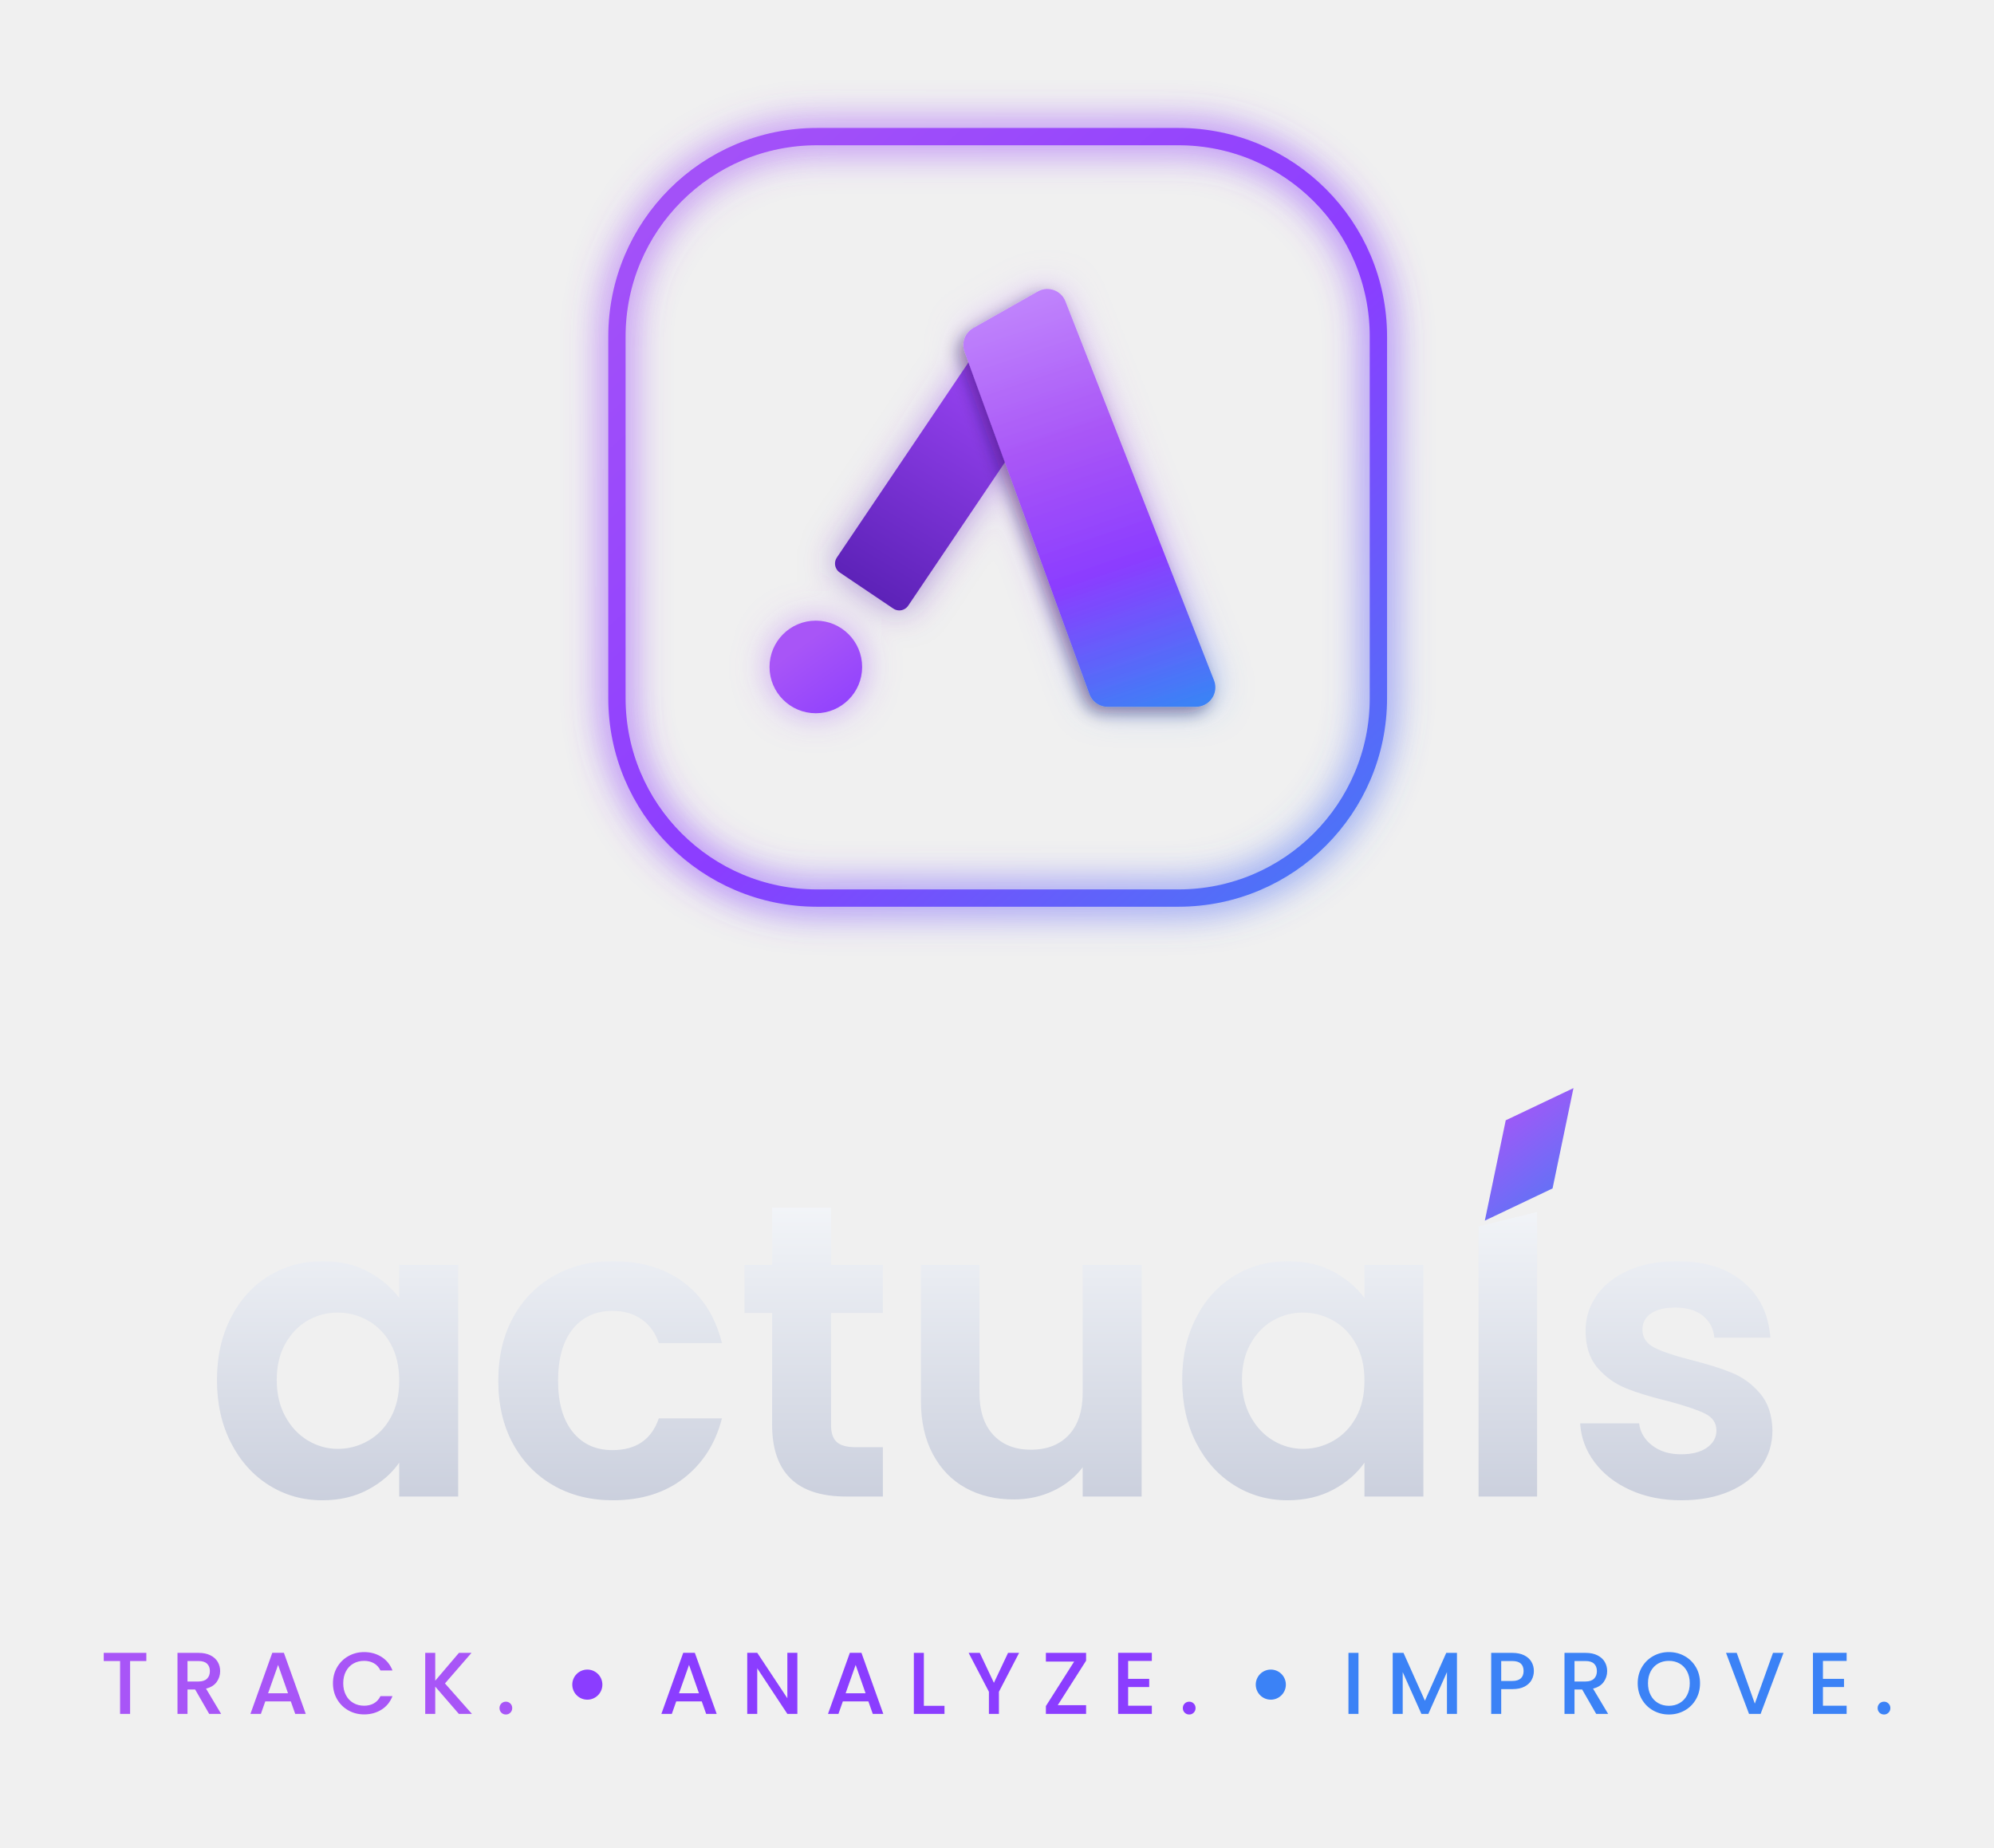
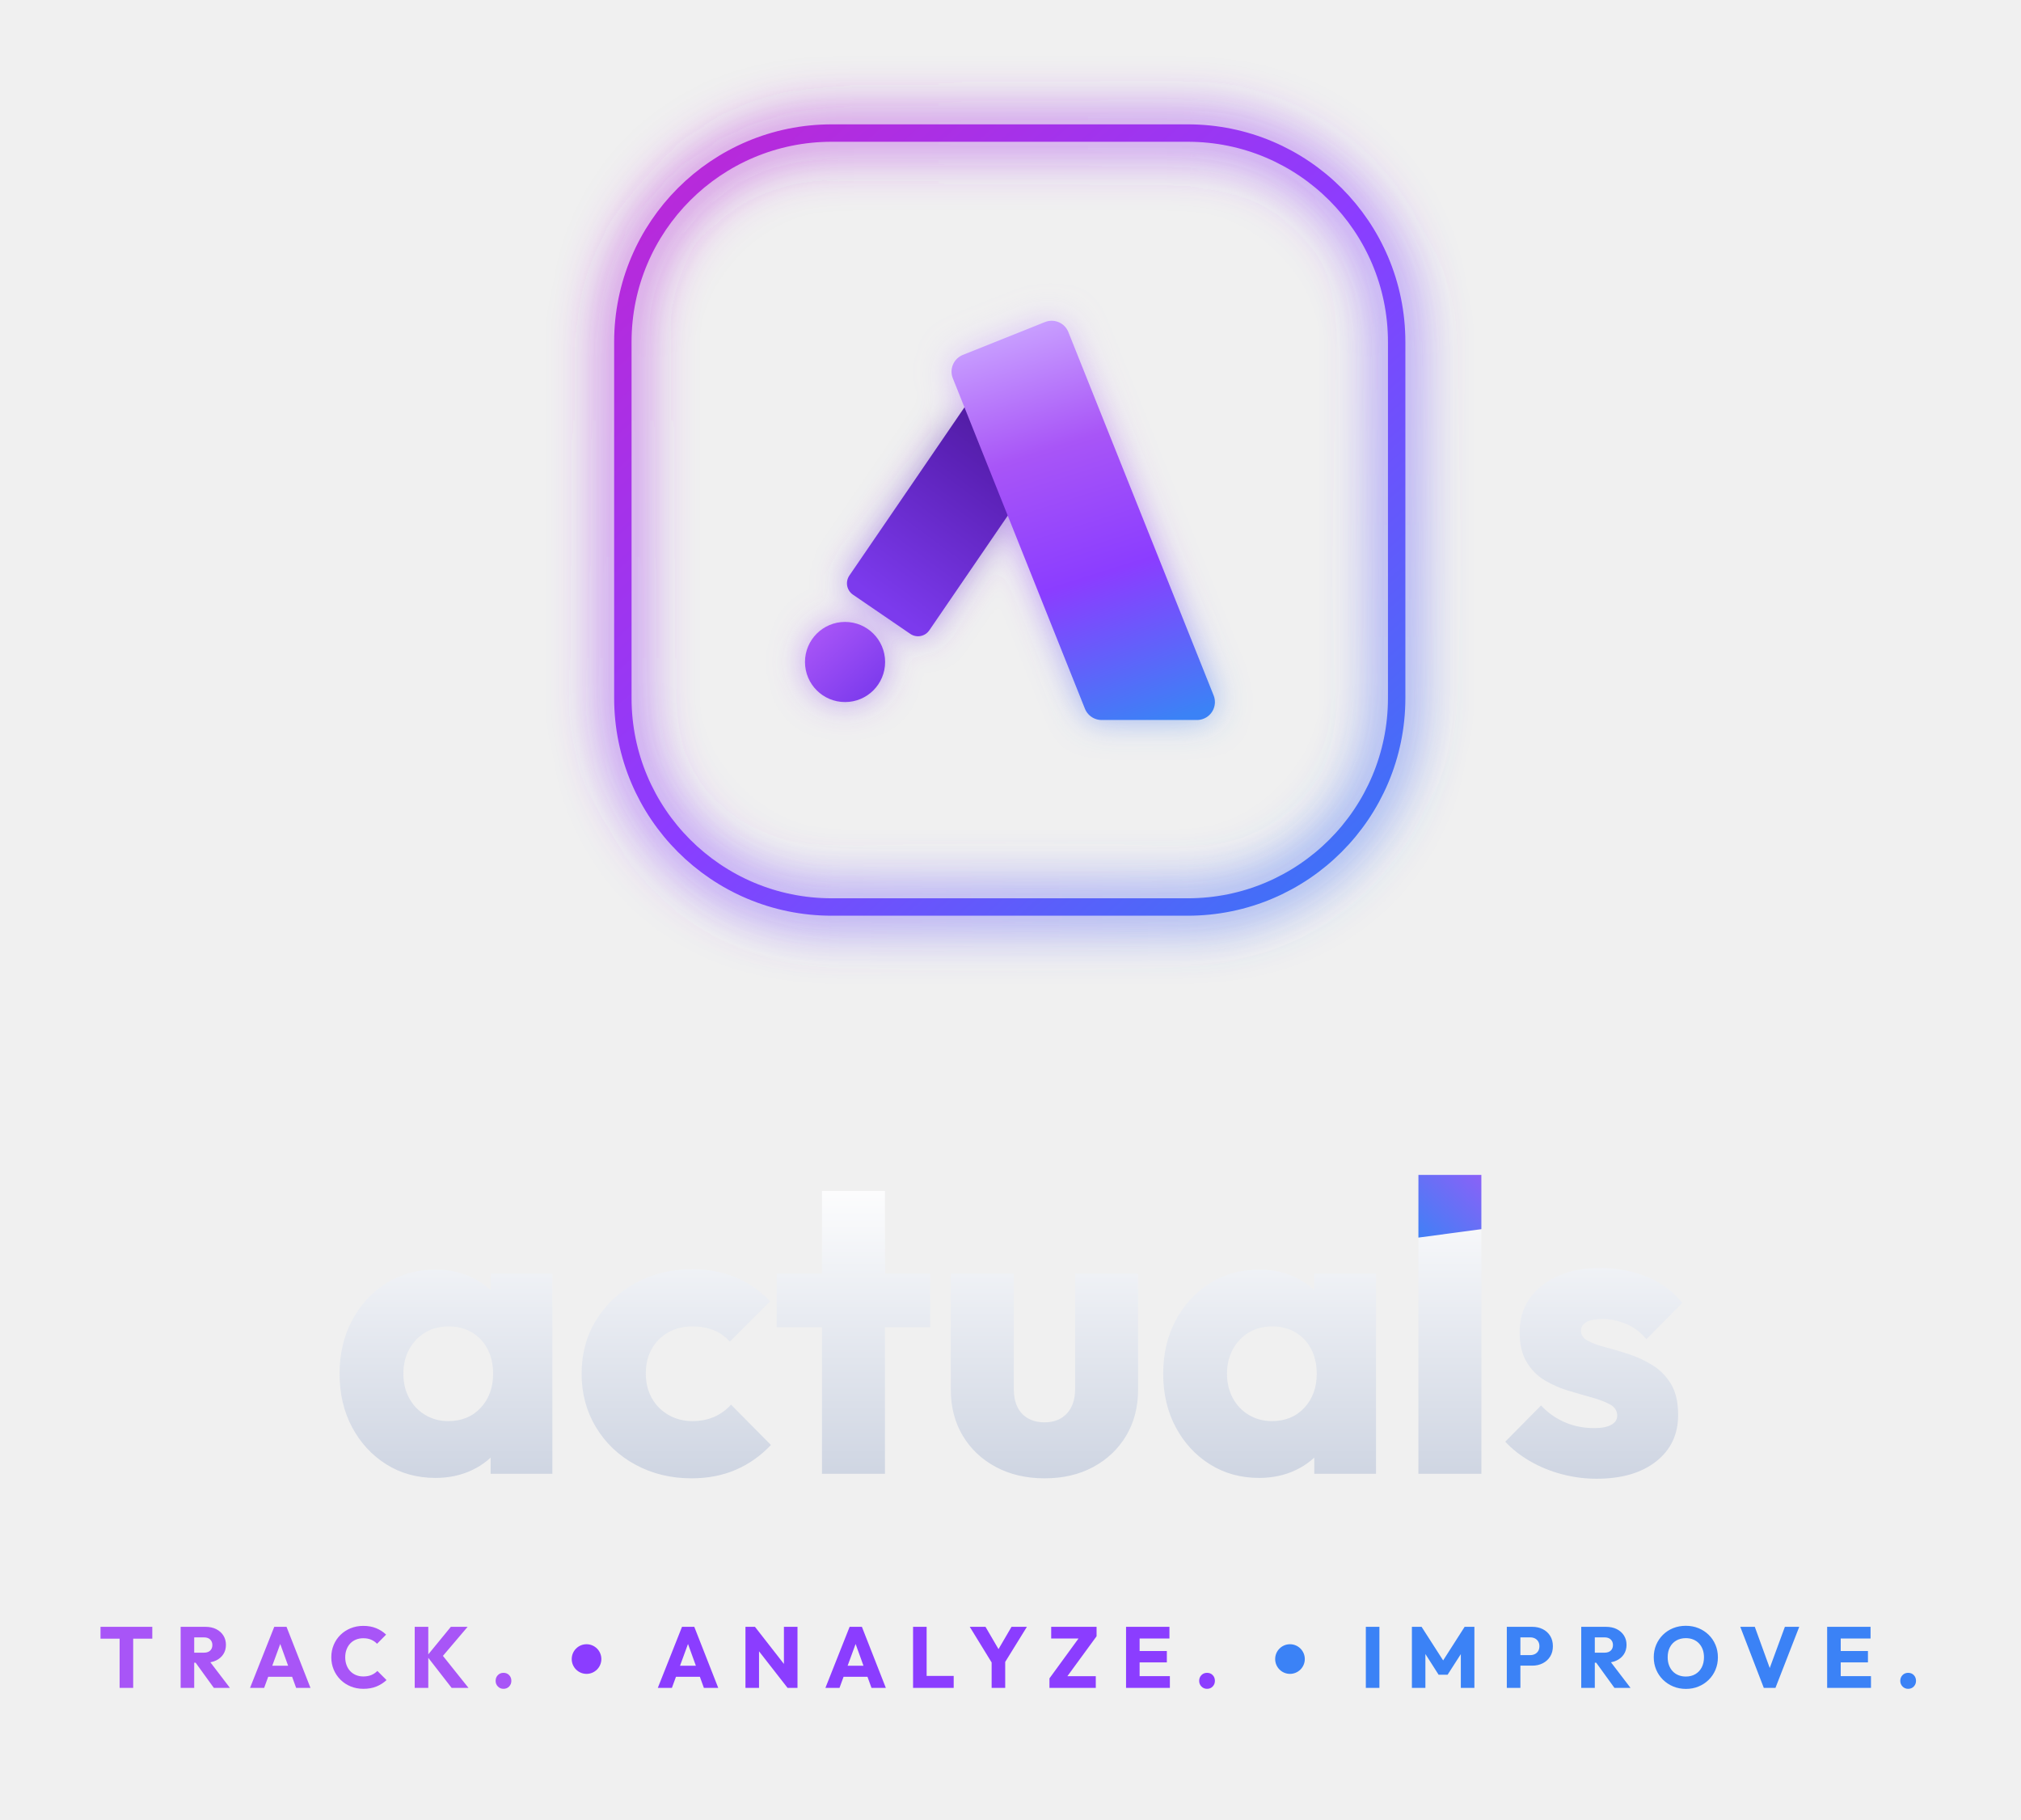
- <svg xmlns="http://www.w3.org/2000/svg" viewBox="-12 -6 477 442">
+ <svg xmlns="http://www.w3.org/2000/svg" viewBox="-12 -6 491 442">
  <defs>
-     <linearGradient id="fdfront" x1="300" y1="60" x2="430" y2="445" gradientUnits="userSpaceOnUse">
-       <stop offset="0" stop-color="#C084FC" />
-       <stop offset="0.35" stop-color="#A855F7" />
-       <stop offset="0.65" stop-color="#8B3DFF" />
+     <linearGradient id="fdfront" x1="300" y1="60" x2="420" y2="440" gradientUnits="userSpaceOnUse">
+       <stop offset="0" stop-color="#C9A0FF" />
+       <stop offset="0.30" stop-color="#A855F7" />
+       <stop offset="0.62" stop-color="#8B3DFF" />
      <stop offset="1" stop-color="#3B82F6" />
    </linearGradient>
-     <linearGradient id="fdback" x1="280" y1="130" x2="150" y2="345" gradientUnits="userSpaceOnUse">
-       <stop offset="0" stop-color="#9B45F5" />
-       <stop offset="1" stop-color="#5B21B6" />
+     <linearGradient id="fdback" x1="290" y1="145" x2="150" y2="335" gradientUnits="userSpaceOnUse">
+       <stop offset="0" stop-color="#4A1A93" />
+       <stop offset="0.35" stop-color="#5B21B6" />
+       <stop offset="1" stop-color="#7C3AED" />
    </linearGradient>
-     <linearGradient id="fddotg" x1="92" y1="380" x2="146" y2="455" gradientUnits="userSpaceOnUse">
+     <linearGradient id="fddotg" x1="80" y1="356" x2="136" y2="416" gradientUnits="userSpaceOnUse">
      <stop offset="0" stop-color="#A855F7" />
-       <stop offset="1" stop-color="#8B3DFF" />
+       <stop offset="1" stop-color="#7C3AED" />
    </linearGradient>
-     <filter id="fdfold" x="-40%" y="-40%" width="180%" height="180%">
-       <feDropShadow dx="-5" dy="6" stdDeviation="7" flood-color="#1B0A3C" flood-opacity="0.38" />
-     </filter>
    <filter id="fdsoft" x="-60%" y="-60%" width="220%" height="220%">
      <feGaussianBlur stdDeviation="16" />
    </filter>
    <linearGradient id="fdring" x1="60" y1="40" x2="460" y2="480" gradientUnits="userSpaceOnUse">
-       <stop offset="0" stop-color="#A855F7" />
-       <stop offset="0.55" stop-color="#8B3DFF" />
-       <stop offset="1" stop-color="#3B82F6" />
+       <stop offset="0" stop-color="#C026D3" />
+       <stop offset="0.5" stop-color="#8B3DFF" />
+       <stop offset="1" stop-color="#2E7DF6" />
    </linearGradient>
-     <linearGradient id="fdflag" x1="307" y1="-92" x2="331" y2="-60" gradientUnits="userSpaceOnUse">
-       <stop offset="0" stop-color="#A855F7" />
-       <stop offset="1" stop-color="#3B82F6" />
+     <linearGradient id="fdtip" x1="264.5" y1="-55.5" x2="285.8" y2="-78.6" gradientUnits="userSpaceOnUse">
+       <stop offset="0" stop-color="#3B82F6" />
+       <stop offset="1" stop-color="#A855F7" />
    </linearGradient>
-     <linearGradient id="fdink" x1="0" y1="-80" x2="0" y2="4" gradientUnits="userSpaceOnUse">
-       <stop offset="0" stop-color="#F8FAFC" />
-       <stop offset="1" stop-color="#C9CEDC" />
+     <linearGradient id="fdink" x1="0" y1="-73" x2="0" y2="6" gradientUnits="userSpaceOnUse">
+       <stop offset="0" stop-color="#FFFFFF" />
+       <stop offset="1" stop-color="#CBD2E0" />
    </linearGradient>
-     <mask id="fdcut">
-       <rect x="-20" y="-120" width="440" height="160" fill="white" />
-       <path d="M302.6 -64.0 L322.8 -69.0 L322.8 -120 L302.6 -120 Z" fill="black" />
-     </mask>
-     <filter id="fdglr" x="-30%" y="-30%" width="160%" height="160%">
-       <feGaussianBlur stdDeviation="10" />
+     <clipPath id="fdword">
+       <path d="M25.7 1.0Q19.0 1.0 13.75 -2.3Q8.5 -5.6 5.45 -11.3Q2.4 -17.0 2.4 -24.3Q2.4 -31.6 5.45 -37.3Q8.5 -43.0 13.75 -46.3Q19.0 -49.6 25.7 -49.6Q30.6 -49.6 34.55 -47.7Q38.5 -45.8 41.0 -42.45Q43.5 -39.1 43.8 -34.8V-13.8Q43.5 -9.5 41.05 -6.15Q38.6 -2.8 34.6 -0.9Q30.6 1.0 25.7 1.0ZM28.8 -12.8Q33.7 -12.8 36.7 -16.05Q39.7 -19.3 39.7 -24.3Q39.7 -27.7 38.35 -30.3Q37.0 -32.9 34.55 -34.35Q32.1 -35.8 28.9 -35.8Q25.7 -35.8 23.25 -34.35Q20.8 -32.9 19.35 -30.3Q17.9 -27.7 17.9 -24.3Q17.9 -21.0 19.3 -18.4Q20.7 -15.8 23.2 -14.3Q25.7 -12.8 28.8 -12.8ZM39.1 0.0V-13.1L41.4 -24.9L39.1 -36.7V-48.6H54.1V0.0Z M87.9 1.1Q80.4 1.1 74.3 -2.2Q68.2 -5.5 64.7 -11.3Q61.2 -17.1 61.2 -24.3Q61.2 -31.6 64.75 -37.35Q68.3 -43.1 74.4 -46.4Q80.5 -49.7 88.1 -49.7Q93.8 -49.7 98.55 -47.75Q103.3 -45.8 107.0 -41.9L97.2 -32.1Q95.5 -34.0 93.25 -34.9Q91.0 -35.8 88.1 -35.8Q84.8 -35.8 82.25 -34.35Q79.7 -32.9 78.25 -30.35Q76.8 -27.8 76.8 -24.4Q76.8 -21.0 78.25 -18.4Q79.7 -15.8 82.3 -14.3Q84.9 -12.8 88.1 -12.8Q91.1 -12.8 93.45 -13.85Q95.8 -14.9 97.5 -16.8L107.2 -7.0Q103.4 -3.0 98.6 -0.95Q93.8 1.1 87.9 1.1Z M119.6 0.0V-68.7H134.9V0.0ZM108.6 -35.6V-48.6H145.9V-35.6Z M173.7 1.1Q167 1.1 161.85 -1.65Q156.7 -4.4 153.8 -9.25Q150.9 -14.1 150.9 -20.4V-48.6H166.2V-20.6Q166.2 -18.1 167.05 -16.3Q167.9 -14.5 169.6 -13.5Q171.3 -12.5 173.7 -12.5Q177.1 -12.5 179.1 -14.65Q181.1 -16.8 181.1 -20.6V-48.6H196.4V-20.5Q196.4 -14.1 193.5 -9.25Q190.6 -4.4 185.5 -1.65Q180.4 1.1 173.7 1.1Z M225.8 1.0Q219.1 1.0 213.85 -2.3Q208.6 -5.6 205.55 -11.3Q202.5 -17.0 202.5 -24.3Q202.5 -31.6 205.55 -37.3Q208.6 -43.0 213.85 -46.3Q219.1 -49.6 225.8 -49.6Q230.7 -49.6 234.65 -47.7Q238.6 -45.8 241.1 -42.45Q243.6 -39.1 243.9 -34.8V-13.8Q243.6 -9.5 241.15 -6.15Q238.7 -2.8 234.7 -0.9Q230.7 1.0 225.8 1.0ZM228.9 -12.8Q233.8 -12.8 236.8 -16.05Q239.8 -19.3 239.8 -24.3Q239.8 -27.7 238.45 -30.3Q237.1 -32.9 234.65 -34.35Q232.2 -35.8 229 -35.8Q225.8 -35.8 223.35 -34.35Q220.9 -32.9 219.45 -30.3Q218 -27.7 218 -24.3Q218 -21.0 219.4 -18.4Q220.8 -15.8 223.3 -14.3Q225.8 -12.8 228.9 -12.8ZM239.2 0.0V-13.1L241.5 -24.9L239.2 -36.7V-48.6H254.2V0.0Z M264.5 0.0V-72.6H279.8V0.0Z M307.8 1.2Q303.5 1.2 299.35 0.1Q295.2 -1.0 291.65 -3.05Q288.1 -5.1 285.6 -7.8L294.3 -16.6Q296.7 -14.0 300 -12.55Q303.3 -11.1 307.2 -11.1Q309.9 -11.1 311.35 -11.9Q312.8 -12.7 312.8 -14.1Q312.8 -15.9 311.05 -16.85Q309.3 -17.8 306.6 -18.55Q303.9 -19.3 300.9 -20.2Q297.9 -21.1 295.2 -22.7Q292.5 -24.3 290.8 -27.15Q289.1 -30.0 289.1 -34.4Q289.1 -39.1 291.5 -42.55Q293.9 -46.0 298.3 -48.0Q302.7 -50.0 308.6 -50.0Q314.8 -50.0 320.05 -47.85Q325.3 -45.7 328.6 -41.5L319.9 -32.7Q317.6 -35.4 314.75 -36.5Q311.9 -37.6 309.2 -37.6Q306.6 -37.6 305.3 -36.85Q304 -36.1 304 -34.7Q304 -33.2 305.7 -32.3Q307.4 -31.4 310.1 -30.7Q312.8 -30.0 315.8 -29.0Q318.8 -28.0 321.5 -26.3Q324.2 -24.6 325.9 -21.75Q327.6 -18.9 327.6 -14.3Q327.6 -7.2 322.25 -3.0Q316.9 1.2 307.8 1.2Z" />
+     </clipPath>
+     <filter id="fdgr" x="-30%" y="-30%" width="160%" height="160%">
+       <feGaussianBlur stdDeviation="14" />
    </filter>
  </defs>
-   <g transform="translate(108.9,0) scale(0.46)">
-     <rect x="58" y="58" width="396" height="396" rx="104" fill="none" stroke="url(#fdring)" stroke-width="12" filter="url(#fdglr)" opacity="0.85" />
-     <rect x="58" y="58" width="396" height="396" rx="104" fill="none" stroke="url(#fdring)" stroke-width="9" />
-     <g transform="translate(106,107) scale(0.56)">
+   <g transform="translate(113.0,0) scale(0.47)">
+     <rect width="512" height="512" rx="0" fill="#05050B" opacity="0" />
+     <rect x="56" y="56" width="400" height="400" rx="108" fill="none" stroke="url(#fdring)" stroke-width="13" filter="url(#fdgr)" opacity="0.9" />
+     <rect x="56" y="56" width="400" height="400" rx="108" fill="none" stroke="url(#fdring)" stroke-width="9" />
+     <g transform="translate(112,119) scale(0.545)">
      <g filter="url(#fdsoft)" opacity="0.5">
-         <path d="M261 110 L310.7 143.5 L176.5 342.5 L126.8 309 Z" fill="url(#fdback)" stroke="url(#fdback)" stroke-width="20" stroke-linejoin="round" />
-         <circle cx="99" cy="405" r="40" fill="url(#fddotg)" stroke="url(#fddotg)" stroke-width="6" />
-         <path d="M254 106 L314 72 L452 424 L370 424 Z" fill="url(#fdfront)" stroke="url(#fdfront)" stroke-width="36" stroke-linejoin="round" />
+         <path d="M252.8 121.4 L307.2 158.6 L177.2 348.6 L122.8 311.4 Z" fill="url(#fdback)" stroke="url(#fdback)" stroke-width="26" stroke-linejoin="round" />
+         <circle cx="108.0" cy="386.0" r="38.0" fill="url(#fddotg)" />
+         <path d="M226.0 110.6 L304.0 79.4 L441.8 424.0 L351.3 424.0 Z" fill="url(#fdfront)" stroke="url(#fdfront)" stroke-width="34" stroke-linejoin="round" />
      </g>
      <g>
-         <path d="M261 110 L310.7 143.5 L176.5 342.5 L126.8 309 Z" fill="url(#fdback)" stroke="url(#fdback)" stroke-width="20" stroke-linejoin="round" />
-         <circle cx="99" cy="405" r="40" fill="url(#fddotg)" stroke="url(#fddotg)" stroke-width="6" />
-         <g filter="url(#fdfold)">
-           <path d="M254 106 L314 72 L452 424 L370 424 Z" fill="url(#fdfront)" stroke="url(#fdfront)" stroke-width="36" stroke-linejoin="round" />
-         </g>
+         <path d="M252.8 121.4 L307.2 158.6 L177.2 348.6 L122.8 311.4 Z" fill="url(#fdback)" stroke="url(#fdback)" stroke-width="26" stroke-linejoin="round" />
+         <circle cx="108.0" cy="386.0" r="38.0" fill="url(#fddotg)" />
+         <path d="M226.0 110.6 L304.0 79.4 L441.8 424.0 L351.3 424.0 Z" fill="url(#fdfront)" stroke="url(#fdfront)" stroke-width="34" stroke-linejoin="round" />
      </g>
    </g>
  </g>
-   <g transform="translate(36.6,352)">
-     <path d="M28.6 -56.3Q34.8 -56.3 39.45 -53.8Q44.1 -51.3 46.9 -47.5V-55.4H61.0V0.0H46.9V-8.1Q44.2 -4.2 39.45 -1.65Q34.7 0.9 28.5 0.9Q21.5 0.9 15.75 -2.7Q10.0 -6.3 6.65 -12.85Q3.3 -19.4 3.3 -27.9Q3.3 -36.3 6.65 -42.8Q10.0 -49.3 15.75 -52.8Q21.5 -56.3 28.6 -56.3ZM32.2 -44.0Q28.3 -44.0 25.0 -42.1Q21.7 -40.2 19.65 -36.55Q17.6 -32.9 17.6 -27.9Q17.6 -22.9 19.65 -19.15Q21.7 -15.4 25.05 -13.4Q28.4 -11.4 32.2 -11.4Q36.1 -11.4 39.5 -13.35Q42.9 -15.3 44.9 -18.95Q46.9 -22.6 46.9 -27.7Q46.9 -32.8 44.9 -36.45Q42.9 -40.1 39.5 -42.05Q36.1 -44.0 32.2 -44.0Z M98.0 -56.3Q108.3 -56.3 115.05 -51.15Q121.8 -46.0 124.1 -36.7H109.0Q107.8 -40.3 104.95 -42.35Q102.1 -44.4 97.9 -44.4Q91.9 -44.4 88.4 -40.05Q84.9 -35.7 84.9 -27.7Q84.9 -19.8 88.4 -15.45Q91.9 -11.1 97.9 -11.1Q106.4 -11.1 109.0 -18.7H124.1Q121.8 -9.7 115.0 -4.4Q108.2 0.9 98.0 0.9Q90.0 0.9 83.8 -2.65Q77.6 -6.2 74.1 -12.65Q70.6 -19.1 70.6 -27.7Q70.6 -36.3 74.1 -42.75Q77.6 -49.2 83.8 -52.75Q90.0 -56.3 98.0 -56.3Z M150.2 -43.9V-17.1Q150.2 -14.3 151.55 -13.05Q152.9 -11.8 156.1 -11.8H162.6V0.0H153.8Q136.1 0.0 136.1 -17.2V-43.9H129.5V-55.4H136.1V-69.1H150.2V-55.4H162.6V-43.9Z M224.5 -55.4V0.0H210.4V-7.0Q207.7 -3.4 203.35 -1.35Q199.0 0.7 193.9 0.7Q187.4 0.7 182.4 -2.05Q177.4 -4.8 174.55 -10.15Q171.7 -15.5 171.7 -22.9V-55.4H185.7V-24.9Q185.7 -18.3 189.0 -14.75Q192.3 -11.2 198.0 -11.2Q203.8 -11.2 207.1 -14.75Q210.4 -18.3 210.4 -24.9V-55.4Z M259.5 -56.3Q265.7 -56.3 270.35 -53.8Q275 -51.3 277.8 -47.5V-55.4H291.9V0.0H277.8V-8.1Q275.1 -4.2 270.35 -1.65Q265.6 0.9 259.4 0.9Q252.4 0.9 246.65 -2.7Q240.9 -6.3 237.55 -12.85Q234.2 -19.4 234.2 -27.9Q234.2 -36.3 237.55 -42.8Q240.9 -49.3 246.65 -52.8Q252.4 -56.3 259.5 -56.3ZM263.1 -44.0Q259.2 -44.0 255.9 -42.1Q252.6 -40.2 250.55 -36.55Q248.5 -32.9 248.5 -27.9Q248.5 -22.9 250.55 -19.15Q252.6 -15.4 255.95 -13.4Q259.3 -11.4 263.1 -11.4Q267 -11.4 270.4 -13.35Q273.8 -15.3 275.8 -18.95Q277.8 -22.6 277.8 -27.7Q277.8 -32.8 275.8 -36.45Q273.8 -40.1 270.4 -42.05Q267 -44.0 263.1 -44.0Z M319.1 -74.0V0.0H305.1V-74.0Z M329.4 -17.5H343.5Q343.9 -14.3 346.65 -12.2Q349.4 -10.1 353.5 -10.1Q357.5 -10.1 359.75 -11.7Q362 -13.3 362 -15.8Q362 -18.5 359.25 -19.85Q356.5 -21.2 350.5 -22.8Q344.3 -24.3 340.35 -25.9Q336.4 -27.5 333.55 -30.8Q330.7 -34.1 330.7 -39.7Q330.7 -44.3 333.35 -48.1Q336 -51.9 340.95 -54.1Q345.9 -56.3 352.6 -56.3Q362.5 -56.3 368.4 -51.35Q374.3 -46.4 374.9 -38.0H361.5Q361.2 -41.3 358.75 -43.25Q356.3 -45.2 352.2 -45.2Q348.4 -45.2 346.35 -43.8Q344.3 -42.4 344.3 -39.9Q344.3 -37.1 347.1 -35.65Q349.9 -34.2 355.8 -32.7Q361.8 -31.2 365.7 -29.6Q369.6 -28.0 372.45 -24.65Q375.3 -21.3 375.4 -15.8Q375.4 -11.0 372.75 -7.2Q370.1 -3.4 365.15 -1.25Q360.2 0.9 353.6 0.9Q346.8 0.9 341.4 -1.55Q336 -4.0 332.85 -8.2Q329.7 -12.4 329.4 -17.5Z" fill="url(#fdink)" mask="url(#fdcut)" />
-     <path d="M306.6 -66.0 L322.8 -73.7 L327.8 -97.7 L311.6 -90.0 Z" fill="url(#fdflag)" />
+   <g transform="translate(68.1,352)">
+     <path d="M25.7 1.0Q19.0 1.0 13.75 -2.3Q8.5 -5.6 5.45 -11.3Q2.4 -17.0 2.4 -24.3Q2.4 -31.6 5.45 -37.3Q8.5 -43.0 13.75 -46.3Q19.0 -49.6 25.7 -49.6Q30.6 -49.6 34.55 -47.7Q38.5 -45.8 41.0 -42.45Q43.5 -39.1 43.8 -34.8V-13.8Q43.5 -9.5 41.05 -6.15Q38.6 -2.8 34.6 -0.9Q30.6 1.0 25.7 1.0ZM28.8 -12.8Q33.7 -12.8 36.7 -16.05Q39.7 -19.3 39.7 -24.3Q39.7 -27.7 38.35 -30.3Q37.0 -32.9 34.55 -34.35Q32.1 -35.8 28.9 -35.8Q25.7 -35.8 23.25 -34.35Q20.8 -32.9 19.35 -30.3Q17.9 -27.7 17.9 -24.3Q17.9 -21.0 19.3 -18.4Q20.7 -15.8 23.2 -14.3Q25.7 -12.8 28.8 -12.8ZM39.1 0.0V-13.1L41.4 -24.9L39.1 -36.7V-48.6H54.1V0.0Z M87.9 1.1Q80.4 1.1 74.3 -2.2Q68.2 -5.5 64.7 -11.3Q61.2 -17.1 61.2 -24.3Q61.2 -31.6 64.75 -37.35Q68.3 -43.1 74.4 -46.4Q80.5 -49.7 88.1 -49.7Q93.8 -49.7 98.55 -47.75Q103.3 -45.8 107.0 -41.9L97.2 -32.1Q95.5 -34.0 93.25 -34.9Q91.0 -35.8 88.1 -35.8Q84.8 -35.8 82.25 -34.35Q79.7 -32.9 78.25 -30.35Q76.8 -27.8 76.8 -24.4Q76.8 -21.0 78.25 -18.4Q79.7 -15.8 82.3 -14.3Q84.9 -12.8 88.1 -12.8Q91.1 -12.8 93.45 -13.85Q95.8 -14.9 97.5 -16.8L107.2 -7.0Q103.4 -3.0 98.6 -0.95Q93.8 1.1 87.9 1.1Z M119.6 0.0V-68.7H134.9V0.0ZM108.6 -35.6V-48.6H145.9V-35.6Z M173.7 1.1Q167 1.1 161.85 -1.65Q156.7 -4.4 153.8 -9.25Q150.9 -14.1 150.9 -20.4V-48.6H166.2V-20.6Q166.2 -18.1 167.05 -16.3Q167.9 -14.5 169.6 -13.5Q171.3 -12.5 173.7 -12.5Q177.1 -12.5 179.1 -14.65Q181.1 -16.8 181.1 -20.6V-48.6H196.4V-20.5Q196.4 -14.1 193.5 -9.25Q190.6 -4.4 185.5 -1.65Q180.4 1.1 173.7 1.1Z M225.8 1.0Q219.1 1.0 213.85 -2.3Q208.6 -5.6 205.55 -11.3Q202.5 -17.0 202.5 -24.3Q202.5 -31.6 205.55 -37.3Q208.6 -43.0 213.85 -46.3Q219.1 -49.6 225.8 -49.6Q230.7 -49.6 234.65 -47.7Q238.6 -45.8 241.1 -42.45Q243.6 -39.1 243.9 -34.8V-13.8Q243.6 -9.5 241.15 -6.15Q238.7 -2.8 234.7 -0.9Q230.7 1.0 225.8 1.0ZM228.9 -12.8Q233.8 -12.8 236.8 -16.05Q239.8 -19.3 239.8 -24.3Q239.8 -27.7 238.45 -30.3Q237.1 -32.9 234.65 -34.35Q232.2 -35.8 229 -35.8Q225.8 -35.8 223.35 -34.35Q220.9 -32.9 219.45 -30.3Q218 -27.7 218 -24.3Q218 -21.0 219.4 -18.4Q220.8 -15.8 223.3 -14.3Q225.8 -12.8 228.9 -12.8ZM239.2 0.0V-13.1L241.5 -24.9L239.2 -36.7V-48.6H254.2V0.0Z M264.5 0.0V-72.6H279.8V0.0Z M307.8 1.2Q303.5 1.2 299.35 0.1Q295.2 -1.0 291.65 -3.05Q288.1 -5.1 285.6 -7.8L294.3 -16.6Q296.7 -14.0 300 -12.55Q303.3 -11.1 307.2 -11.1Q309.9 -11.1 311.35 -11.9Q312.8 -12.7 312.8 -14.1Q312.8 -15.9 311.05 -16.85Q309.3 -17.8 306.6 -18.55Q303.9 -19.3 300.9 -20.2Q297.9 -21.1 295.2 -22.7Q292.5 -24.3 290.8 -27.15Q289.1 -30.0 289.1 -34.4Q289.1 -39.1 291.5 -42.55Q293.9 -46.0 298.3 -48.0Q302.7 -50.0 308.6 -50.0Q314.8 -50.0 320.05 -47.85Q325.3 -45.7 328.6 -41.5L319.9 -32.7Q317.6 -35.4 314.75 -36.5Q311.9 -37.6 309.2 -37.6Q306.6 -37.6 305.3 -36.85Q304 -36.1 304 -34.7Q304 -33.2 305.7 -32.3Q307.4 -31.4 310.1 -30.7Q312.8 -30.0 315.8 -29.0Q318.8 -28.0 321.5 -26.3Q324.2 -24.6 325.9 -21.75Q327.6 -18.9 327.6 -14.3Q327.6 -7.2 322.25 -3.0Q316.9 1.2 307.8 1.2Z" fill="url(#fdink)" />
+     <g clip-path="url(#fdword)">
+       <path d="M250.5 -55.5 L293.8 -61.3 L293.8 -112.6 L250.5 -112.6 Z" fill="url(#fdtip)" />
+     </g>
  </g>
  <g transform="translate(12.0,404)">
-     <path d="M11.004 -14.595V-12.642H7.119V0.0H4.725V-12.642H0.819V-14.595Z M26.04 0.0 22.68 -5.838H20.853V0.0H18.459V-14.595H23.499Q25.179 -14.595 26.345 -14.007Q27.51 -13.419 28.087 -12.432Q28.665 -11.445 28.665 -10.227Q28.665 -8.799 27.835 -7.634Q27.006 -6.468 25.284 -6.048L28.896 0.0ZM20.853 -7.749H23.499Q24.843 -7.749 25.526 -8.421Q26.208 -9.093 26.208 -10.227Q26.208 -11.361 25.536 -12.002Q24.864 -12.642 23.499 -12.642H20.853Z M45.57 -2.982H39.459L38.409 0.0H35.91L41.139 -14.616H43.911L49.14 0.0H46.62ZM44.898 -4.935 42.525 -11.718 40.131 -4.935Z M63.105 -14.784Q65.436 -14.784 67.252 -13.64Q69.069 -12.495 69.888 -10.395H67.011Q66.444 -11.55 65.436 -12.117Q64.428 -12.684 63.105 -12.684Q61.656 -12.684 60.522 -12.033Q59.388 -11.382 58.748 -10.164Q58.107 -8.946 58.107 -7.329Q58.107 -5.712 58.748 -4.494Q59.388 -3.276 60.522 -2.615Q61.656 -1.953 63.105 -1.953Q64.428 -1.953 65.436 -2.52Q66.444 -3.087 67.011 -4.242H69.888Q69.069 -2.142 67.252 -1.008Q65.436 0.126 63.105 0.126Q61.047 0.126 59.346 -0.83Q57.645 -1.785 56.647 -3.486Q55.65 -5.187 55.65 -7.329Q55.65 -9.471 56.647 -11.172Q57.645 -12.873 59.356 -13.829Q61.068 -14.784 63.105 -14.784Z M85.764 0.0 80.115 -6.531V0.0H77.721V-14.595H80.115V-7.938L85.785 -14.595H88.788L82.446 -7.287L88.893 0.0Z M95.487 -1.386Q95.487 -2.037 95.928 -2.478Q96.369 -2.919 97.02 -2.919Q97.65 -2.919 98.091 -2.478Q98.532 -2.037 98.532 -1.386Q98.532 -0.735 98.091 -0.294Q97.65 0.147 97.02 0.147Q96.369 0.147 95.928 -0.294Q95.487 -0.735 95.487 -1.386Z" fill="#A855F7" />
+     <path d="M5.061 0.0V-14.616H8.358V0.0ZM0.42 -11.949V-14.826H12.999V-11.949Z M22.407 -6.111V-8.547H25.536Q26.523 -8.547 27.059 -9.051Q27.594 -9.555 27.594 -10.416Q27.594 -11.214 27.069 -11.739Q26.544 -12.264 25.557 -12.264H22.407V-14.826H25.935Q27.405 -14.826 28.518 -14.27Q29.631 -13.713 30.261 -12.726Q30.891 -11.739 30.891 -10.458Q30.891 -9.156 30.261 -8.18Q29.631 -7.203 28.497 -6.657Q27.363 -6.111 25.83 -6.111ZM19.887 0.0V-14.826H23.184V0.0ZM27.951 0.0 23.331 -6.384 26.355 -7.203 31.857 0.0Z M36.75 0.0 42.63 -14.826H45.612L51.429 0.0H47.943L43.491 -12.306H44.688L40.173 0.0ZM40.089 -2.688V-5.376H48.174V-2.688Z M64.281 0.231Q62.622 0.231 61.205 -0.347Q59.787 -0.924 58.727 -1.974Q57.666 -3.024 57.078 -4.421Q56.49 -5.817 56.49 -7.434Q56.49 -9.051 57.078 -10.448Q57.666 -11.844 58.716 -12.873Q59.766 -13.902 61.184 -14.48Q62.601 -15.057 64.26 -15.057Q66.024 -15.057 67.4 -14.49Q68.775 -13.923 69.804 -12.936L67.599 -10.71Q67.011 -11.34 66.181 -11.697Q65.352 -12.054 64.26 -12.054Q63.294 -12.054 62.486 -11.729Q61.677 -11.403 61.1 -10.794Q60.522 -10.185 60.197 -9.324Q59.871 -8.463 59.871 -7.434Q59.871 -6.384 60.197 -5.523Q60.522 -4.662 61.1 -4.053Q61.677 -3.444 62.486 -3.108Q63.294 -2.772 64.26 -2.772Q65.394 -2.772 66.234 -3.129Q67.074 -3.486 67.683 -4.116L69.909 -1.89Q68.838 -0.903 67.463 -0.336Q66.087 0.231 64.281 0.231Z M85.722 0.0 79.716 -7.728 85.533 -14.826H89.607L83.055 -7.119V-8.463L89.817 0.0ZM76.755 0.0V-14.826H80.052V0.0Z M98.322 0.231Q97.503 0.231 96.957 -0.336Q96.411 -0.903 96.411 -1.701Q96.411 -2.541 96.957 -3.098Q97.503 -3.654 98.322 -3.654Q99.162 -3.654 99.697 -3.098Q100.233 -2.541 100.233 -1.701Q100.233 -0.903 99.697 -0.336Q99.162 0.231 98.322 0.231Z" fill="#A855F7" />
  </g>
-   <circle cx="128.5" cy="397" r="3.6" fill="#8B3DFF" />
-   <g transform="translate(145.5,404)">
-     <path d="M10.374 -2.982H4.263L3.213 0.0H0.714L5.943 -14.616H8.715L13.944 0.0H11.424ZM9.702 -4.935 7.329 -11.718 4.935 -4.935Z M33.243 0.0H30.849L23.646 -10.899V0.0H21.252V-14.616H23.646L30.849 -3.738V-14.616H33.243Z M50.232 -2.982H44.121L43.071 0.0H40.572L45.801 -14.616H48.573L53.802 0.0H51.282ZM49.56 -4.935 47.187 -11.718 44.793 -4.935Z M63.504 -1.932H68.439V0.0H61.11V-14.595H63.504Z M86.289 -14.595 81.459 -5.292V0.0H79.065V-5.292L74.214 -14.595H76.881L80.262 -7.434L83.643 -14.595Z M95.529 -2.079H102.312V0.0H92.694V-1.869L99.456 -12.516H92.694V-14.595H102.312V-12.726Z M112.371 -12.663V-8.379H117.411V-6.426H112.371V-1.953H118.041V0.0H109.977V-14.616H118.041V-12.663Z M125.454 -1.386Q125.454 -2.037 125.895 -2.478Q126.336 -2.919 126.987 -2.919Q127.617 -2.919 128.058 -2.478Q128.499 -2.037 128.499 -1.386Q128.499 -0.735 128.058 -0.294Q127.617 0.147 126.987 0.147Q126.336 0.147 125.895 -0.294Q125.454 -0.735 125.454 -1.386Z" fill="#8B3DFF" />
+   <circle cx="130.5" cy="397" r="3.6" fill="#8B3DFF" />
+   <g transform="translate(147.5,404)">
+     <path d="M0.315 0.0 6.195 -14.826H9.177L14.994 0.0H11.508L7.056 -12.306H8.253L3.738 0.0ZM3.654 -2.688V-5.376H11.739V-2.688Z M21.609 0.0V-14.826H23.919L24.906 -11.865V0.0ZM31.836 0.0 23.1 -11.193 23.919 -14.826 32.655 -3.633ZM31.836 0.0 30.954 -2.961V-14.826H34.251V0.0Z M41.034 0.0 46.914 -14.826H49.896L55.713 0.0H52.227L47.775 -12.306H48.972L44.457 0.0ZM44.373 -2.688V-5.376H52.458V-2.688Z M62.328 0.0V-14.826H65.625V0.0ZM64.869 0.0V-2.898H72.198V0.0Z M81.816 -5.523 76.104 -14.826H79.926L84.315 -7.308H81.858L86.247 -14.826H89.985L84.231 -5.523ZM81.417 0.0V-7.035H84.714V0.0Z M95.466 -2.31 102.921 -12.537H106.911L99.435 -2.31ZM95.466 0.0V-2.31L97.65 -2.835H106.722V0.0ZM95.886 -11.991V-14.826H106.911V-12.537L104.685 -11.991Z M114.072 0.0V-14.826H117.369V0.0ZM116.592 0.0V-2.856H124.719V0.0ZM116.592 -6.195V-8.946H123.984V-6.195ZM116.592 -11.991V-14.826H124.614V-11.991Z M133.749 0.231Q132.93 0.231 132.384 -0.336Q131.838 -0.903 131.838 -1.701Q131.838 -2.541 132.384 -3.098Q132.93 -3.654 133.749 -3.654Q134.589 -3.654 135.125 -3.098Q135.66 -2.541 135.66 -1.701Q135.66 -0.903 135.125 -0.336Q134.589 0.231 133.749 0.231Z" fill="#8B3DFF" />
  </g>
-   <circle cx="292.0" cy="397" r="3.6" fill="#3B82F6" />
-   <g transform="translate(309.0,404)">
-     <path d="M3.969 -14.595V0.0H1.575V-14.595Z M27.531 -14.595V0.0H25.137V-9.996L20.685 0.0H19.026L14.553 -9.996V0.0H12.159V-14.595H14.742L19.866 -3.15L24.969 -14.595Z M40.761 -5.922H38.115V0.0H35.721V-14.595H40.761Q42.441 -14.595 43.607 -14.018Q44.772 -13.44 45.35 -12.453Q45.927 -11.466 45.927 -10.248Q45.927 -9.135 45.402 -8.148Q44.877 -7.161 43.722 -6.542Q42.567 -5.922 40.761 -5.922ZM43.47 -10.248Q43.47 -12.642 40.761 -12.642H38.115V-7.875H40.761Q42.126 -7.875 42.798 -8.495Q43.47 -9.114 43.47 -10.248Z M60.837 0.0 57.477 -5.838H55.65V0.0H53.256V-14.595H58.296Q59.976 -14.595 61.142 -14.007Q62.307 -13.419 62.885 -12.432Q63.462 -11.445 63.462 -10.227Q63.462 -8.799 62.632 -7.634Q61.803 -6.468 60.081 -6.048L63.693 0.0ZM55.65 -7.749H58.296Q59.64 -7.749 60.322 -8.421Q61.005 -9.093 61.005 -10.227Q61.005 -11.361 60.333 -12.002Q59.661 -12.642 58.296 -12.642H55.65Z M70.77 -7.329Q70.77 -9.471 71.767 -11.172Q72.765 -12.873 74.476 -13.829Q76.188 -14.784 78.225 -14.784Q80.283 -14.784 81.994 -13.829Q83.706 -12.873 84.693 -11.172Q85.68 -9.471 85.68 -7.329Q85.68 -5.187 84.693 -3.476Q83.706 -1.764 81.994 -0.808Q80.283 0.147 78.225 0.147Q76.188 0.147 74.476 -0.808Q72.765 -1.764 71.767 -3.476Q70.77 -5.187 70.77 -7.329ZM83.223 -7.329Q83.223 -8.946 82.582 -10.164Q81.942 -11.382 80.808 -12.033Q79.674 -12.684 78.225 -12.684Q76.776 -12.684 75.642 -12.033Q74.508 -11.382 73.867 -10.164Q73.227 -8.946 73.227 -7.329Q73.227 -5.712 73.867 -4.484Q74.508 -3.255 75.642 -2.594Q76.776 -1.932 78.225 -1.932Q79.674 -1.932 80.808 -2.594Q81.942 -3.255 82.582 -4.484Q83.223 -5.712 83.223 -7.329Z M105.651 -14.595 100.17 0.0H97.398L91.896 -14.595H94.458L98.784 -2.457L103.131 -14.595Z M115.08 -12.663V-8.379H120.12V-6.426H115.08V-1.953H120.75V0.0H112.686V-14.616H120.75V-12.663Z M128.163 -1.386Q128.163 -2.037 128.604 -2.478Q129.045 -2.919 129.696 -2.919Q130.326 -2.919 130.767 -2.478Q131.208 -2.037 131.208 -1.386Q131.208 -0.735 130.767 -0.294Q130.326 0.147 129.696 0.147Q129.045 0.147 128.604 -0.294Q128.163 -0.735 128.163 -1.386Z" fill="#3B82F6" />
+   <circle cx="301.4" cy="397" r="3.6" fill="#3B82F6" />
+   <g transform="translate(318.4,404)">
+     <path d="M1.428 0.0V-14.826H4.725V0.0Z M12.621 0.0V-14.826H14.973L20.811 -5.733H19.614L25.431 -14.826H27.804V0.0H24.507V-9.261L25.095 -9.114L21.294 -3.192H19.11L15.33 -9.114L15.897 -9.261V0.0Z M38.199 -5.397V-7.959H41.391Q42 -7.959 42.504 -8.211Q43.008 -8.463 43.302 -8.946Q43.596 -9.429 43.596 -10.122Q43.596 -10.794 43.302 -11.277Q43.008 -11.76 42.504 -12.012Q42 -12.264 41.391 -12.264H38.199V-14.826H41.874Q43.281 -14.826 44.415 -14.259Q45.549 -13.692 46.211 -12.632Q46.872 -11.571 46.872 -10.122Q46.872 -8.673 46.211 -7.613Q45.549 -6.552 44.415 -5.975Q43.281 -5.397 41.874 -5.397ZM35.679 0.0V-14.826H38.976V0.0Z M56.28 -6.111V-8.547H59.409Q60.396 -8.547 60.932 -9.051Q61.467 -9.555 61.467 -10.416Q61.467 -11.214 60.942 -11.739Q60.417 -12.264 59.43 -12.264H56.28V-14.826H59.808Q61.278 -14.826 62.391 -14.27Q63.504 -13.713 64.134 -12.726Q64.764 -11.739 64.764 -10.458Q64.764 -9.156 64.134 -8.18Q63.504 -7.203 62.37 -6.657Q61.236 -6.111 59.703 -6.111ZM53.76 0.0V-14.826H57.057V0.0ZM61.824 0.0 57.204 -6.384 60.228 -7.203 65.73 0.0Z M79.212 0.252Q77.532 0.252 76.115 -0.336Q74.697 -0.924 73.626 -1.974Q72.555 -3.024 71.967 -4.421Q71.379 -5.817 71.379 -7.434Q71.379 -9.072 71.967 -10.458Q72.555 -11.844 73.605 -12.884Q74.655 -13.923 76.073 -14.501Q77.49 -15.078 79.17 -15.078Q80.829 -15.078 82.247 -14.501Q83.664 -13.923 84.725 -12.884Q85.785 -11.844 86.373 -10.448Q86.961 -9.051 86.961 -7.413Q86.961 -5.796 86.373 -4.399Q85.785 -3.003 84.735 -1.964Q83.685 -0.924 82.268 -0.336Q80.85 0.252 79.212 0.252ZM79.17 -2.751Q80.493 -2.751 81.491 -3.339Q82.488 -3.927 83.034 -4.987Q83.58 -6.048 83.58 -7.434Q83.58 -8.484 83.265 -9.335Q82.95 -10.185 82.362 -10.805Q81.774 -11.424 80.966 -11.75Q80.157 -12.075 79.17 -12.075Q77.847 -12.075 76.85 -11.498Q75.852 -10.92 75.306 -9.881Q74.76 -8.841 74.76 -7.434Q74.76 -6.384 75.075 -5.523Q75.39 -4.662 75.968 -4.043Q76.545 -3.423 77.364 -3.087Q78.183 -2.751 79.17 -2.751Z M98.112 0.0 92.4 -14.826H95.928L100.275 -2.835H98.826L103.236 -14.826H106.722L100.947 0.0Z M113.505 0.0V-14.826H116.802V0.0ZM116.025 0.0V-2.856H124.152V0.0ZM116.025 -6.195V-8.946H123.417V-6.195ZM116.025 -11.991V-14.826H124.047V-11.991Z M133.182 0.231Q132.363 0.231 131.817 -0.336Q131.271 -0.903 131.271 -1.701Q131.271 -2.541 131.817 -3.098Q132.363 -3.654 133.182 -3.654Q134.022 -3.654 134.558 -3.098Q135.093 -2.541 135.093 -1.701Q135.093 -0.903 134.558 -0.336Q134.022 0.231 133.182 0.231Z" fill="#3B82F6" />
  </g>
</svg>
